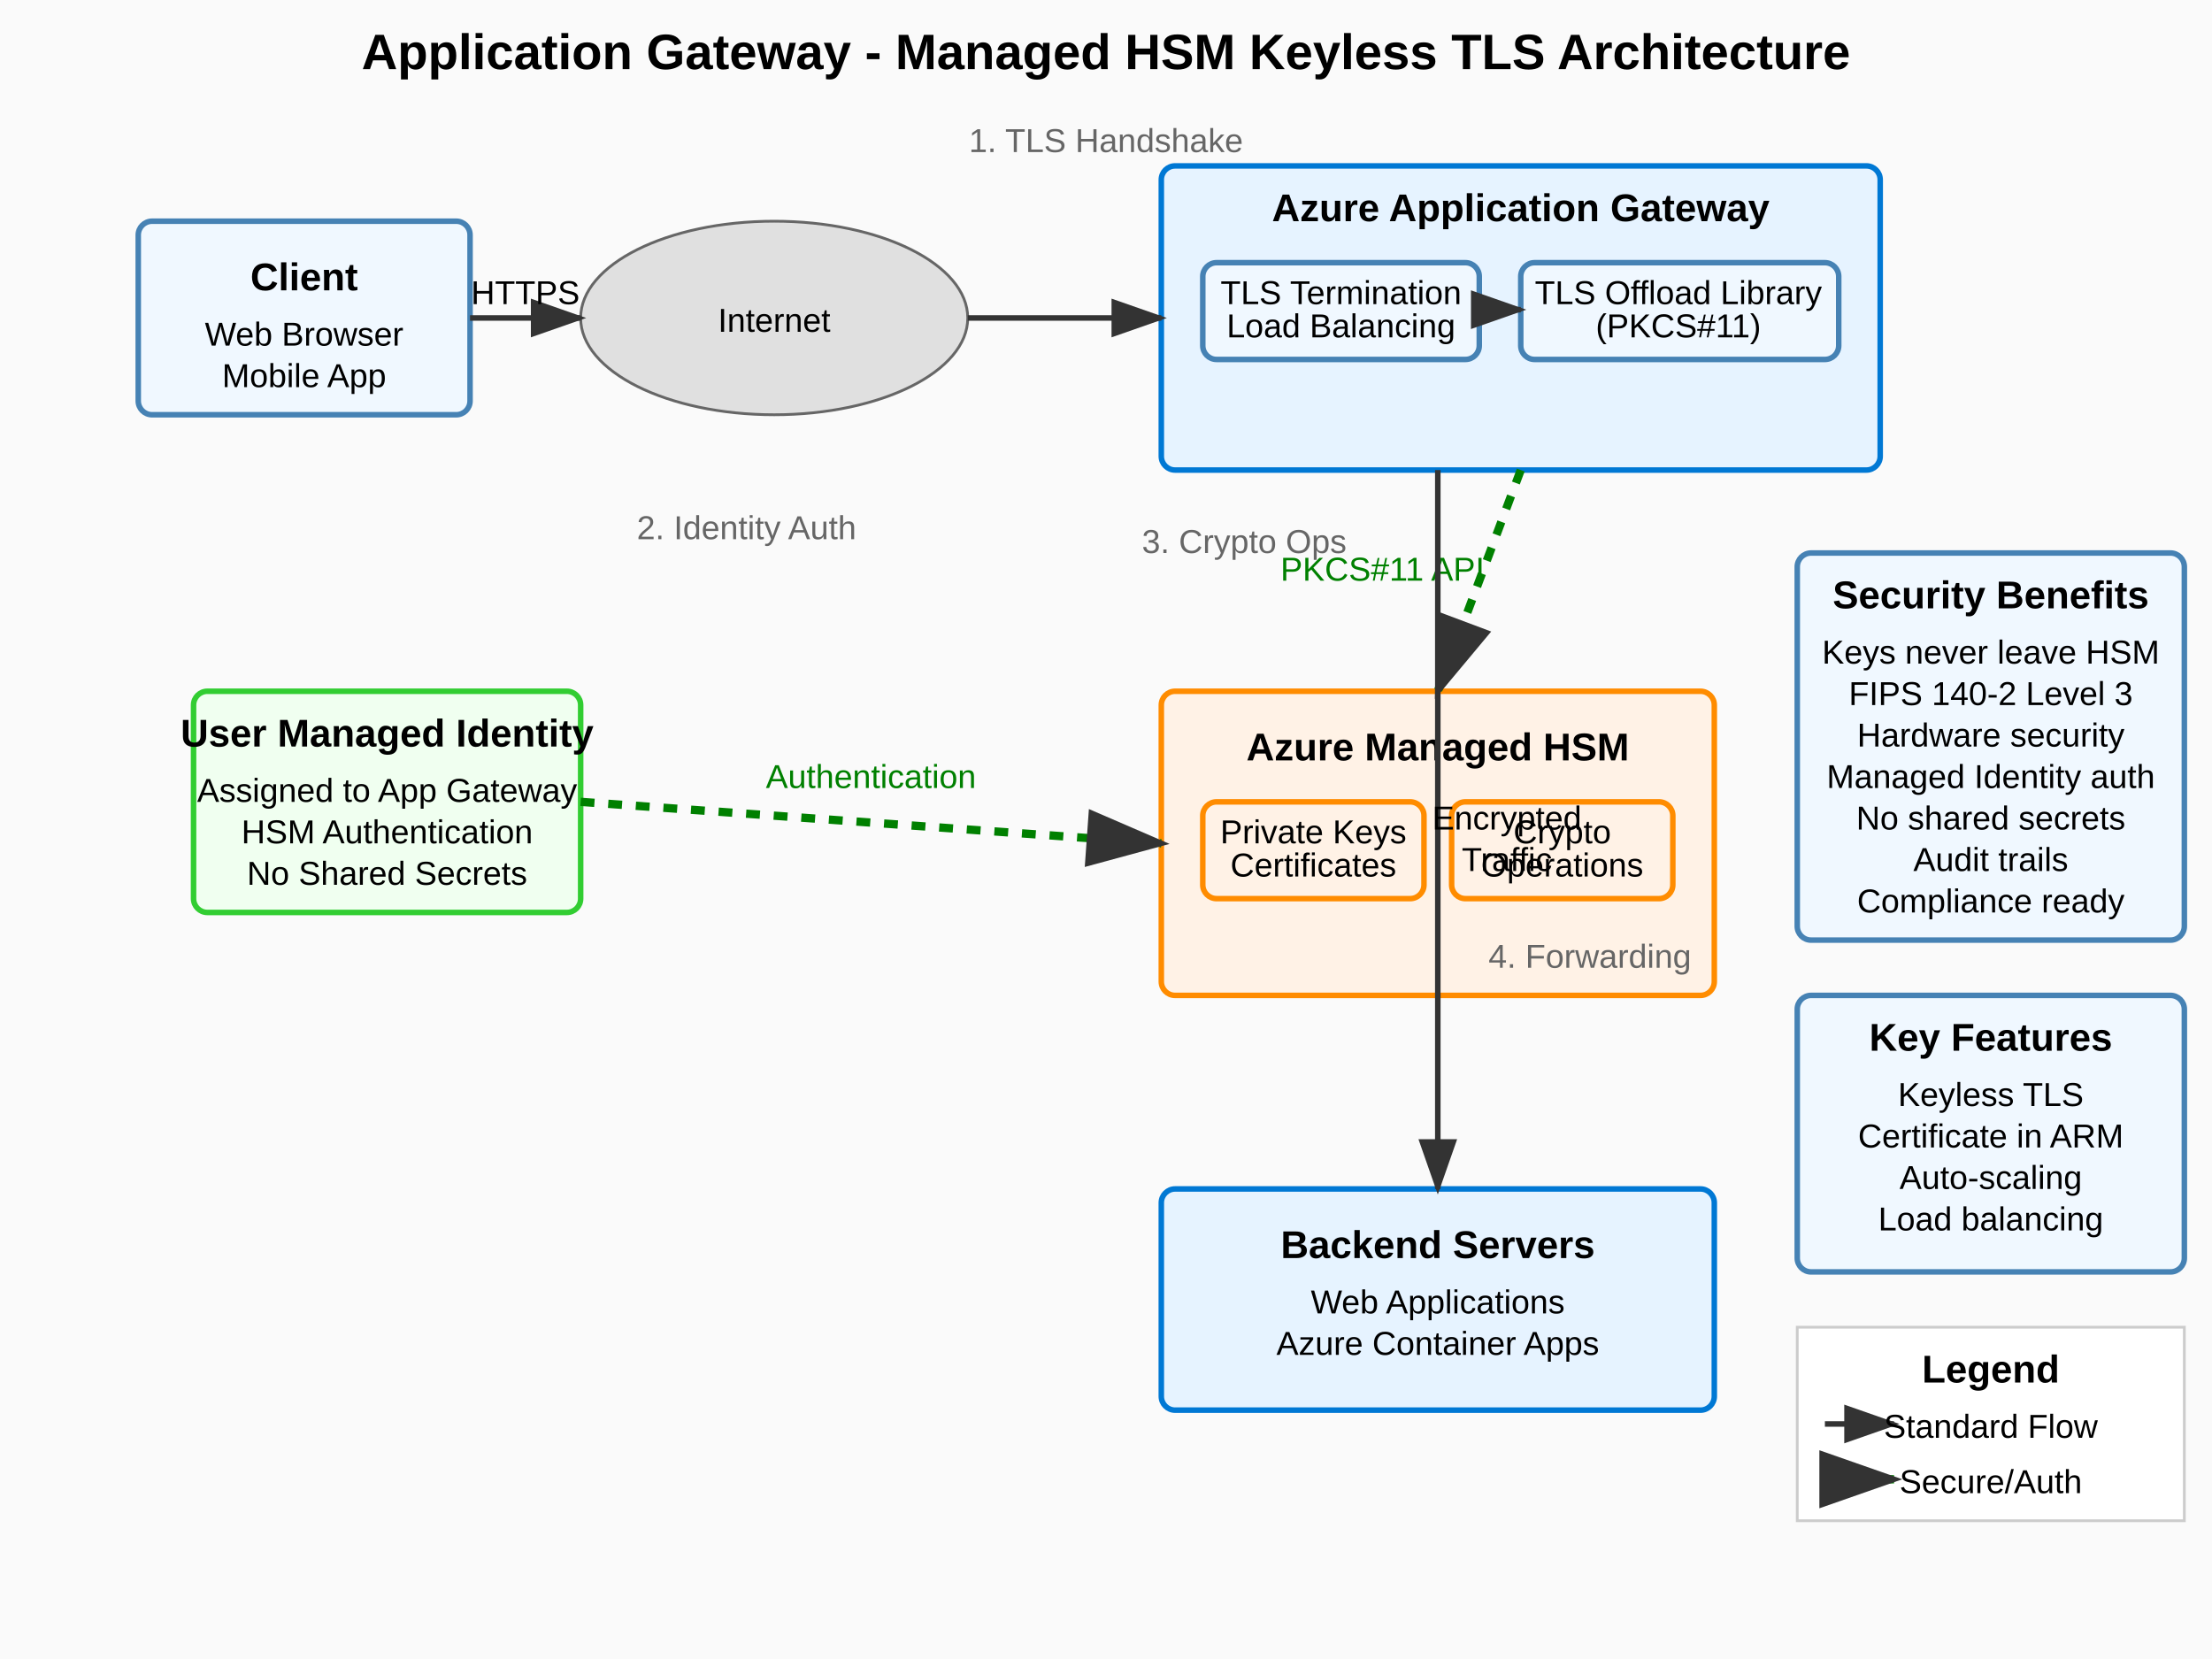
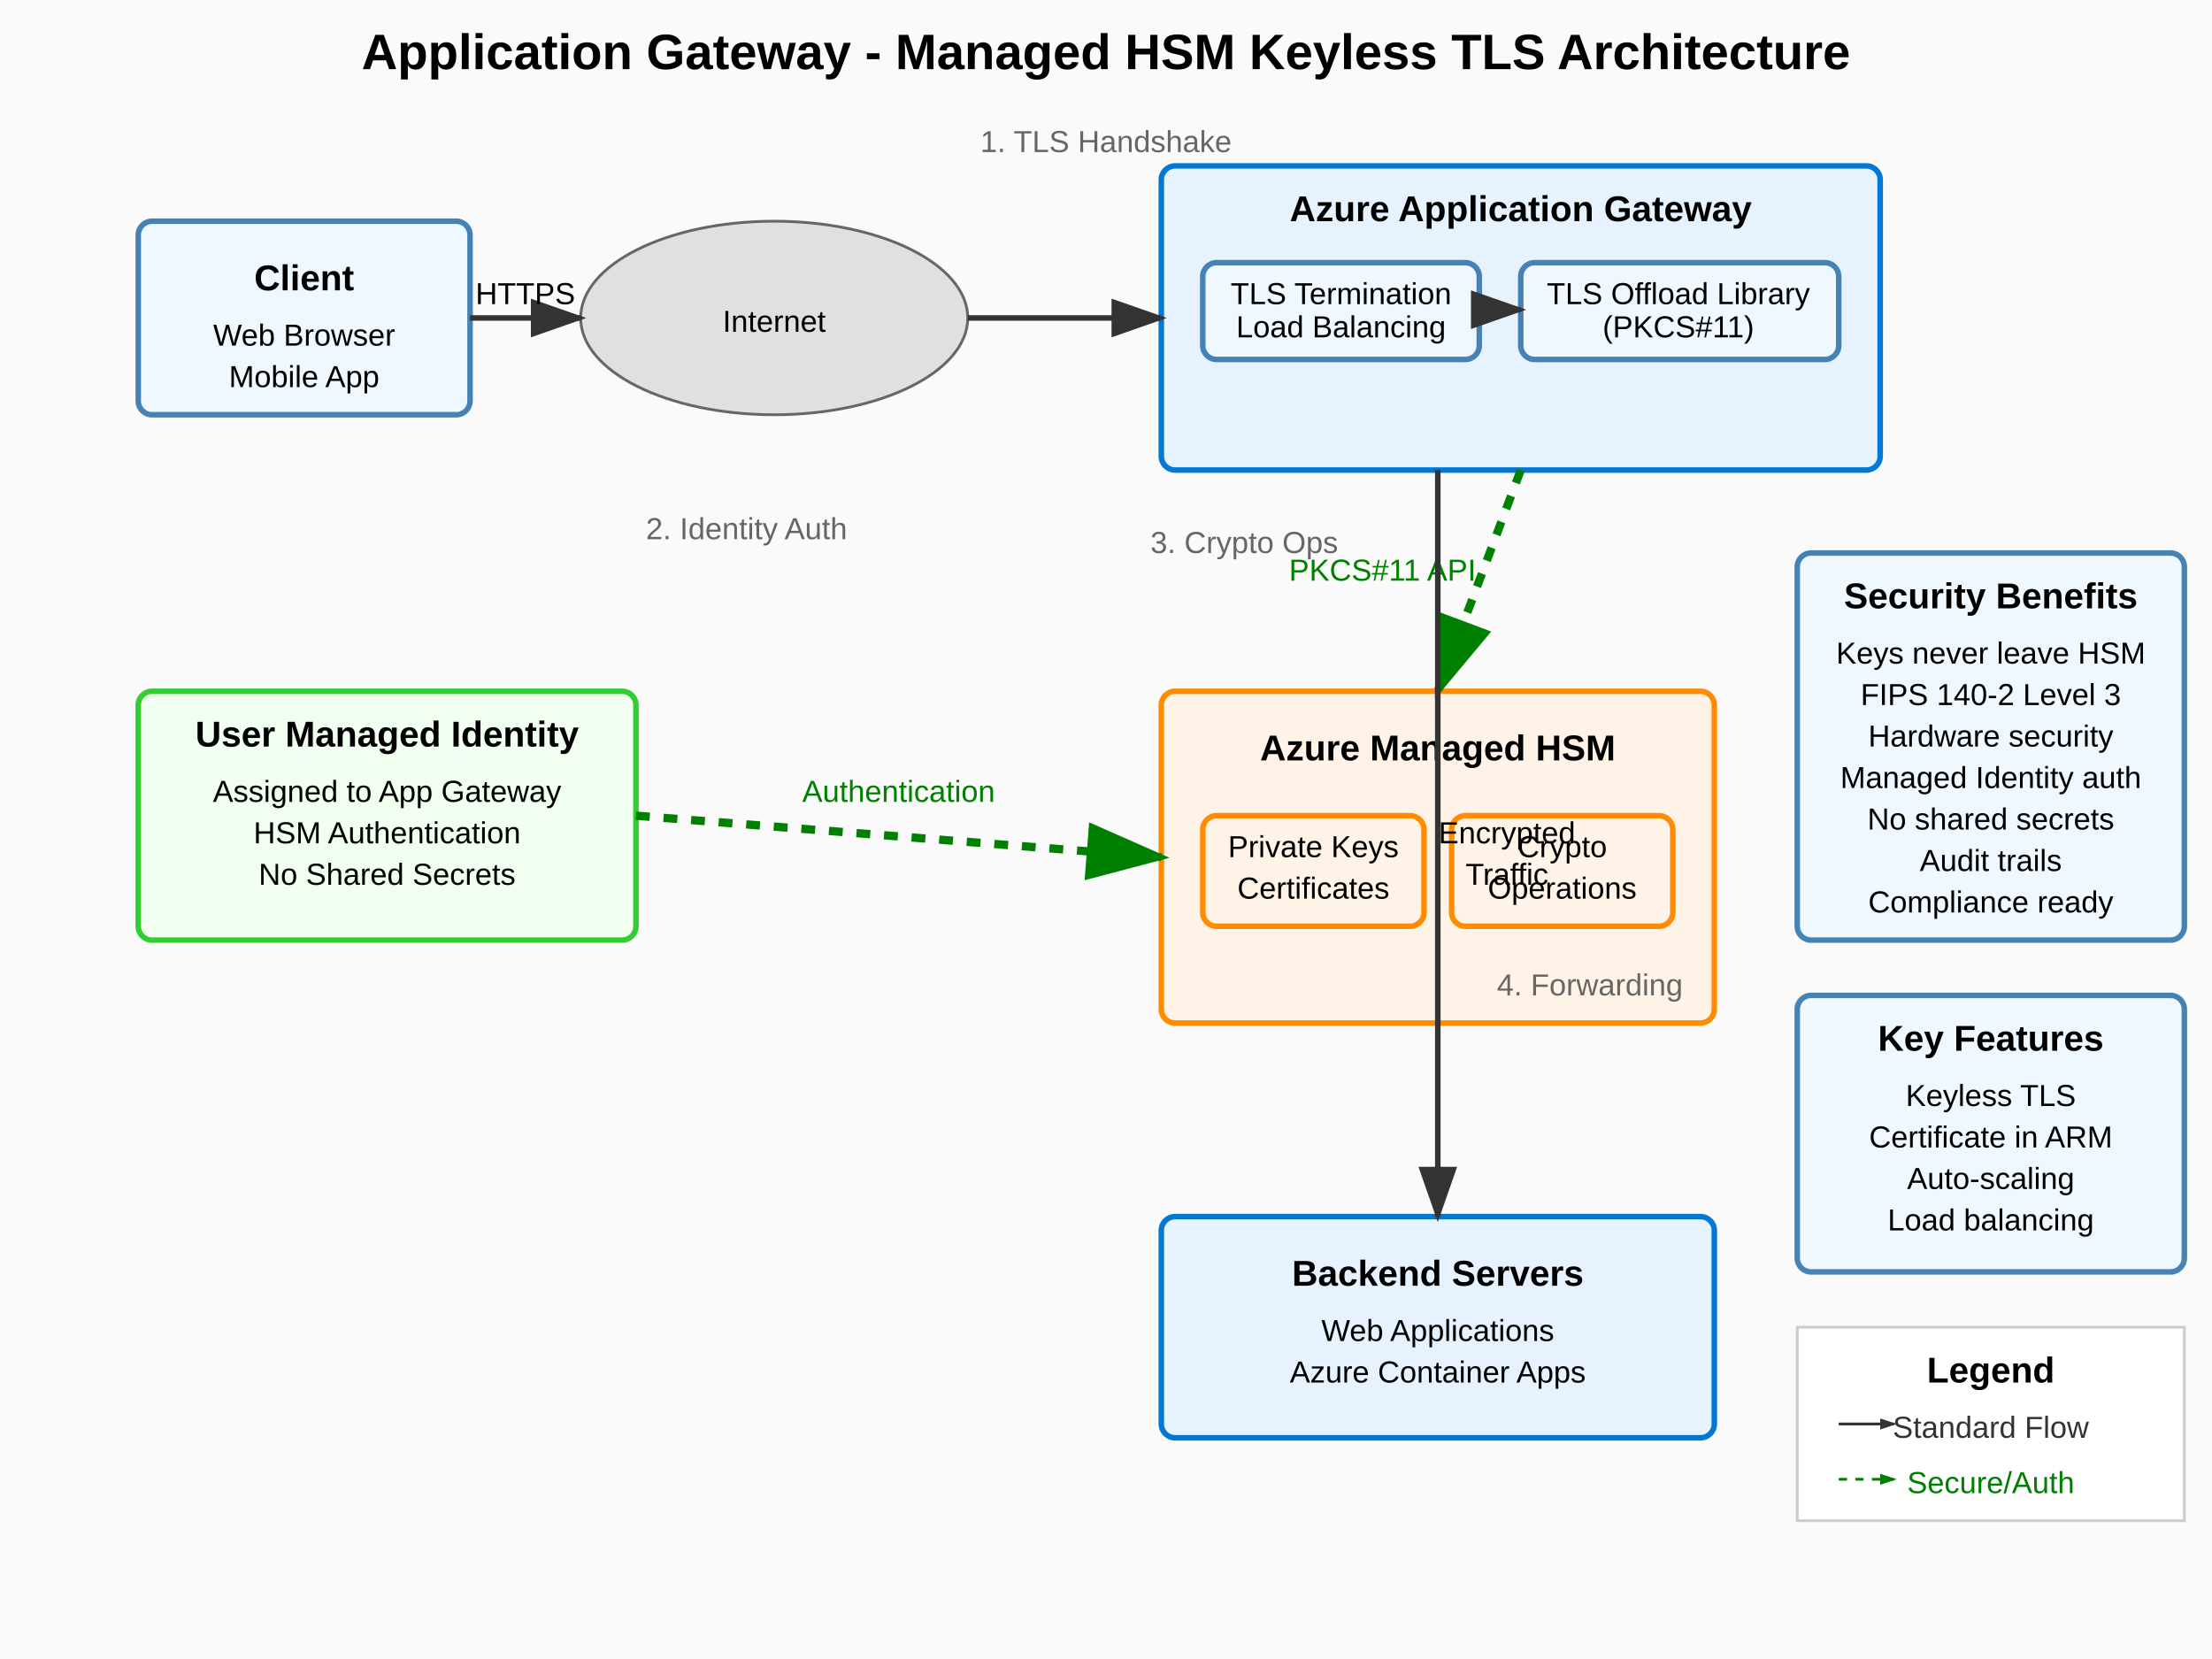
<svg xmlns="http://www.w3.org/2000/svg" width="800" height="600">
  <defs>
    <style>
      .box { fill: #f0f8ff; stroke: #4682b4; stroke-width: 2; rx: 5; }
      .azure-box { fill: #e6f3ff; stroke: #0078d4; stroke-width: 2; rx: 5; }
      .hsm-box { fill: #fff2e6; stroke: #ff8c00; stroke-width: 2; rx: 5; }
      .identity-box { fill: #f0fff0; stroke: #32cd32; stroke-width: 2; rx: 5; }
-       .text { font-family: Arial, sans-serif; font-size: 12px; text-anchor: middle; }
-       .title { font-family: Arial, sans-serif; font-size: 14px; font-weight: bold; text-anchor: middle; }
+       .text { font-family: Arial, sans-serif; font-size: 11px; text-anchor: middle; }
+       .title { font-family: Arial, sans-serif; font-size: 13px; font-weight: bold; text-anchor: middle; }
      .main-title { font-family: Arial, sans-serif; font-size: 18px; font-weight: bold; text-anchor: middle; }
      .arrow { stroke: #333; stroke-width: 2; marker-end: url(#arrowhead); }
-       .secure-arrow { stroke: #008000; stroke-width: 3; stroke-dasharray: 5,5; marker-end: url(#arrowhead); }
+       .secure-arrow { stroke: #008000; stroke-width: 3; stroke-dasharray: 5,5; marker-end: url(#arrowhead-secure); }
+       .legend-arrow { stroke: #333; stroke-width: 1; marker-end: url(#legend-arrowhead); }
+       .legend-secure-arrow { stroke: #008000; stroke-width: 1; stroke-dasharray: 3,3; marker-end: url(#legend-arrowhead-secure); }
    </style>
    <marker id="arrowhead" markerWidth="10" markerHeight="7" refX="9" refY="3.5" orient="auto">
      <polygon points="0 0, 10 3.5, 0 7" fill="#333" />
+     </marker>
+     <marker id="arrowhead-secure" markerWidth="10" markerHeight="7" refX="9" refY="3.5" orient="auto">
+       <polygon points="0 0, 10 3.5, 0 7" fill="#008000" />
+     </marker>
+     <marker id="legend-arrowhead" markerWidth="6" markerHeight="4" refX="5" refY="2" orient="auto">
+       <polygon points="0 0, 6 2, 0 4" fill="#333" />
+     </marker>
+     <marker id="legend-arrowhead-secure" markerWidth="6" markerHeight="4" refX="5" refY="2" orient="auto">
+       <polygon points="0 0, 6 2, 0 4" fill="#008000" />
    </marker>
  </defs>
  <rect x="0" y="0" width="800" height="600" fill="#fafafa" />
  <text x="400" y="25" class="main-title">Application Gateway - Managed HSM Keyless TLS Architecture</text>
  <rect x="50" y="80" width="120" height="70" class="box" />
  <text x="110" y="105" class="title">Client</text>
  <text x="110" y="125" class="text">Web Browser</text>
  <text x="110" y="140" class="text">Mobile App</text>
  <ellipse cx="280" cy="115" rx="70" ry="35" fill="#e0e0e0" stroke="#666" stroke-width="1" />
  <text x="280" y="120" class="text">Internet</text>
  <rect x="420" y="60" width="260" height="110" class="azure-box" />
  <text x="550" y="80" class="title">Azure Application Gateway</text>
  <rect x="435" y="95" width="100" height="35" class="box" />
  <text x="485" y="110" class="text">TLS Termination</text>
  <text x="485" y="122" class="text">Load Balancing</text>
  <rect x="550" y="95" width="115" height="35" class="box" />
  <text x="607" y="110" class="text">TLS Offload Library</text>
  <text x="607" y="122" class="text">(PKCS#11)</text>
-   <rect x="70" y="250" width="140" height="80" class="identity-box" />
+   <rect x="50" y="250" width="180" height="90" class="identity-box" />
  <text x="140" y="270" class="title">User Managed Identity</text>
  <text x="140" y="290" class="text">Assigned to App Gateway</text>
  <text x="140" y="305" class="text">HSM Authentication</text>
  <text x="140" y="320" class="text">No Shared Secrets</text>
-   <rect x="420" y="250" width="200" height="110" class="hsm-box" />
+   <rect x="420" y="250" width="200" height="120" class="hsm-box" />
  <text x="520" y="275" class="title">Azure Managed HSM</text>
-   <rect x="435" y="290" width="80" height="35" class="hsm-box" />
-   <text x="475" y="305" class="text">Private Keys</text>
-   <text x="475" y="317" class="text">Certificates</text>
-   <rect x="525" y="290" width="80" height="35" class="hsm-box" />
-   <text x="565" y="305" class="text">Crypto</text>
-   <text x="565" y="317" class="text">Operations</text>
-   <rect x="420" y="430" width="200" height="80" class="azure-box" />
-   <text x="520" y="455" class="title">Backend Servers</text>
-   <text x="520" y="475" class="text">Web Applications</text>
-   <text x="520" y="490" class="text">Azure Container Apps</text>
+   <rect x="435" y="295" width="80" height="40" class="hsm-box" />
+   <text x="475" y="310" class="text">Private Keys</text>
+   <text x="475" y="325" class="text">Certificates</text>
+   <rect x="525" y="295" width="80" height="40" class="hsm-box" />
+   <text x="565" y="310" class="text">Crypto</text>
+   <text x="565" y="325" class="text">Operations</text>
+   <rect x="420" y="440" width="200" height="80" class="azure-box" />
+   <text x="520" y="465" class="title">Backend Servers</text>
+   <text x="520" y="485" class="text">Web Applications</text>
+   <text x="520" y="500" class="text">Azure Container Apps</text>
  <line x1="170" y1="115" x2="210" y2="115" class="arrow" />
  <text x="190" y="110" class="text">HTTPS</text>
  <line x1="350" y1="115" x2="420" y2="115" class="arrow" />
  <line x1="535" y1="112" x2="550" y2="112" class="arrow" />
  <line x1="550" y1="170" x2="520" y2="250" class="secure-arrow" />
  <text x="500" y="210" class="text" fill="#008000">PKCS#11 API</text>
-   <line x1="210" y1="290" x2="420" y2="305" class="secure-arrow" />
-   <text x="315" y="285" class="text" fill="#008000">Authentication</text>
-   <line x1="520" y1="170" x2="520" y2="430" class="arrow" />
-   <text x="545" y="300" class="text">Encrypted</text>
-   <text x="545" y="315" class="text">Traffic</text>
+   <line x1="230" y1="295" x2="420" y2="310" class="secure-arrow" />
+   <text x="325" y="290" class="text" fill="#008000">Authentication</text>
+   <line x1="520" y1="170" x2="520" y2="440" class="arrow" />
+   <text x="545" y="305" class="text">Encrypted</text>
+   <text x="545" y="320" class="text">Traffic</text>
  <rect x="650" y="200" width="140" height="140" class="box" fill="#f0fff0" />
  <text x="720" y="220" class="title">Security Benefits</text>
  <text x="720" y="240" class="text">Keys never leave HSM</text>
  <text x="720" y="255" class="text">FIPS 140-2 Level 3</text>
  <text x="720" y="270" class="text">Hardware security</text>
  <text x="720" y="285" class="text">Managed Identity auth</text>
  <text x="720" y="300" class="text">No shared secrets</text>
  <text x="720" y="315" class="text">Audit trails</text>
  <text x="720" y="330" class="text">Compliance ready</text>
  <rect x="650" y="360" width="140" height="100" class="box" fill="#fff8dc" />
  <text x="720" y="380" class="title">Key Features</text>
  <text x="720" y="400" class="text">Keyless TLS</text>
  <text x="720" y="415" class="text">Certificate in ARM</text>
  <text x="720" y="430" class="text">Auto-scaling</text>
  <text x="720" y="445" class="text">Load balancing</text>
  <text x="400" y="55" class="text" fill="#666">1. TLS Handshake</text>
  <text x="270" y="195" class="text" fill="#666">2. Identity Auth</text>
  <text x="450" y="200" class="text" fill="#666">3. Crypto Ops</text>
-   <text x="575" y="350" class="text" fill="#666">4. Forwarding</text>
+   <text x="575" y="360" class="text" fill="#666">4. Forwarding</text>
  <rect x="650" y="480" width="140" height="70" fill="#ffffff" stroke="#ccc" stroke-width="1" />
  <text x="720" y="500" class="title">Legend</text>
-   <line x1="660" y1="515" x2="685" y2="515" class="arrow" />
-   <text x="720" y="520" class="text">Standard Flow</text>
-   <line x1="660" y1="535" x2="685" y2="535" class="secure-arrow" />
-   <text x="720" y="540" class="text">Secure/Auth</text>
+   <line x1="665" y1="515" x2="685" y2="515" class="legend-arrow" />
+   <text x="720" y="520" class="text" fill="#333">Standard Flow</text>
+   <line x1="665" y1="535" x2="685" y2="535" class="legend-secure-arrow" />
+   <text x="720" y="540" class="text" fill="#008000">Secure/Auth</text>
</svg>
